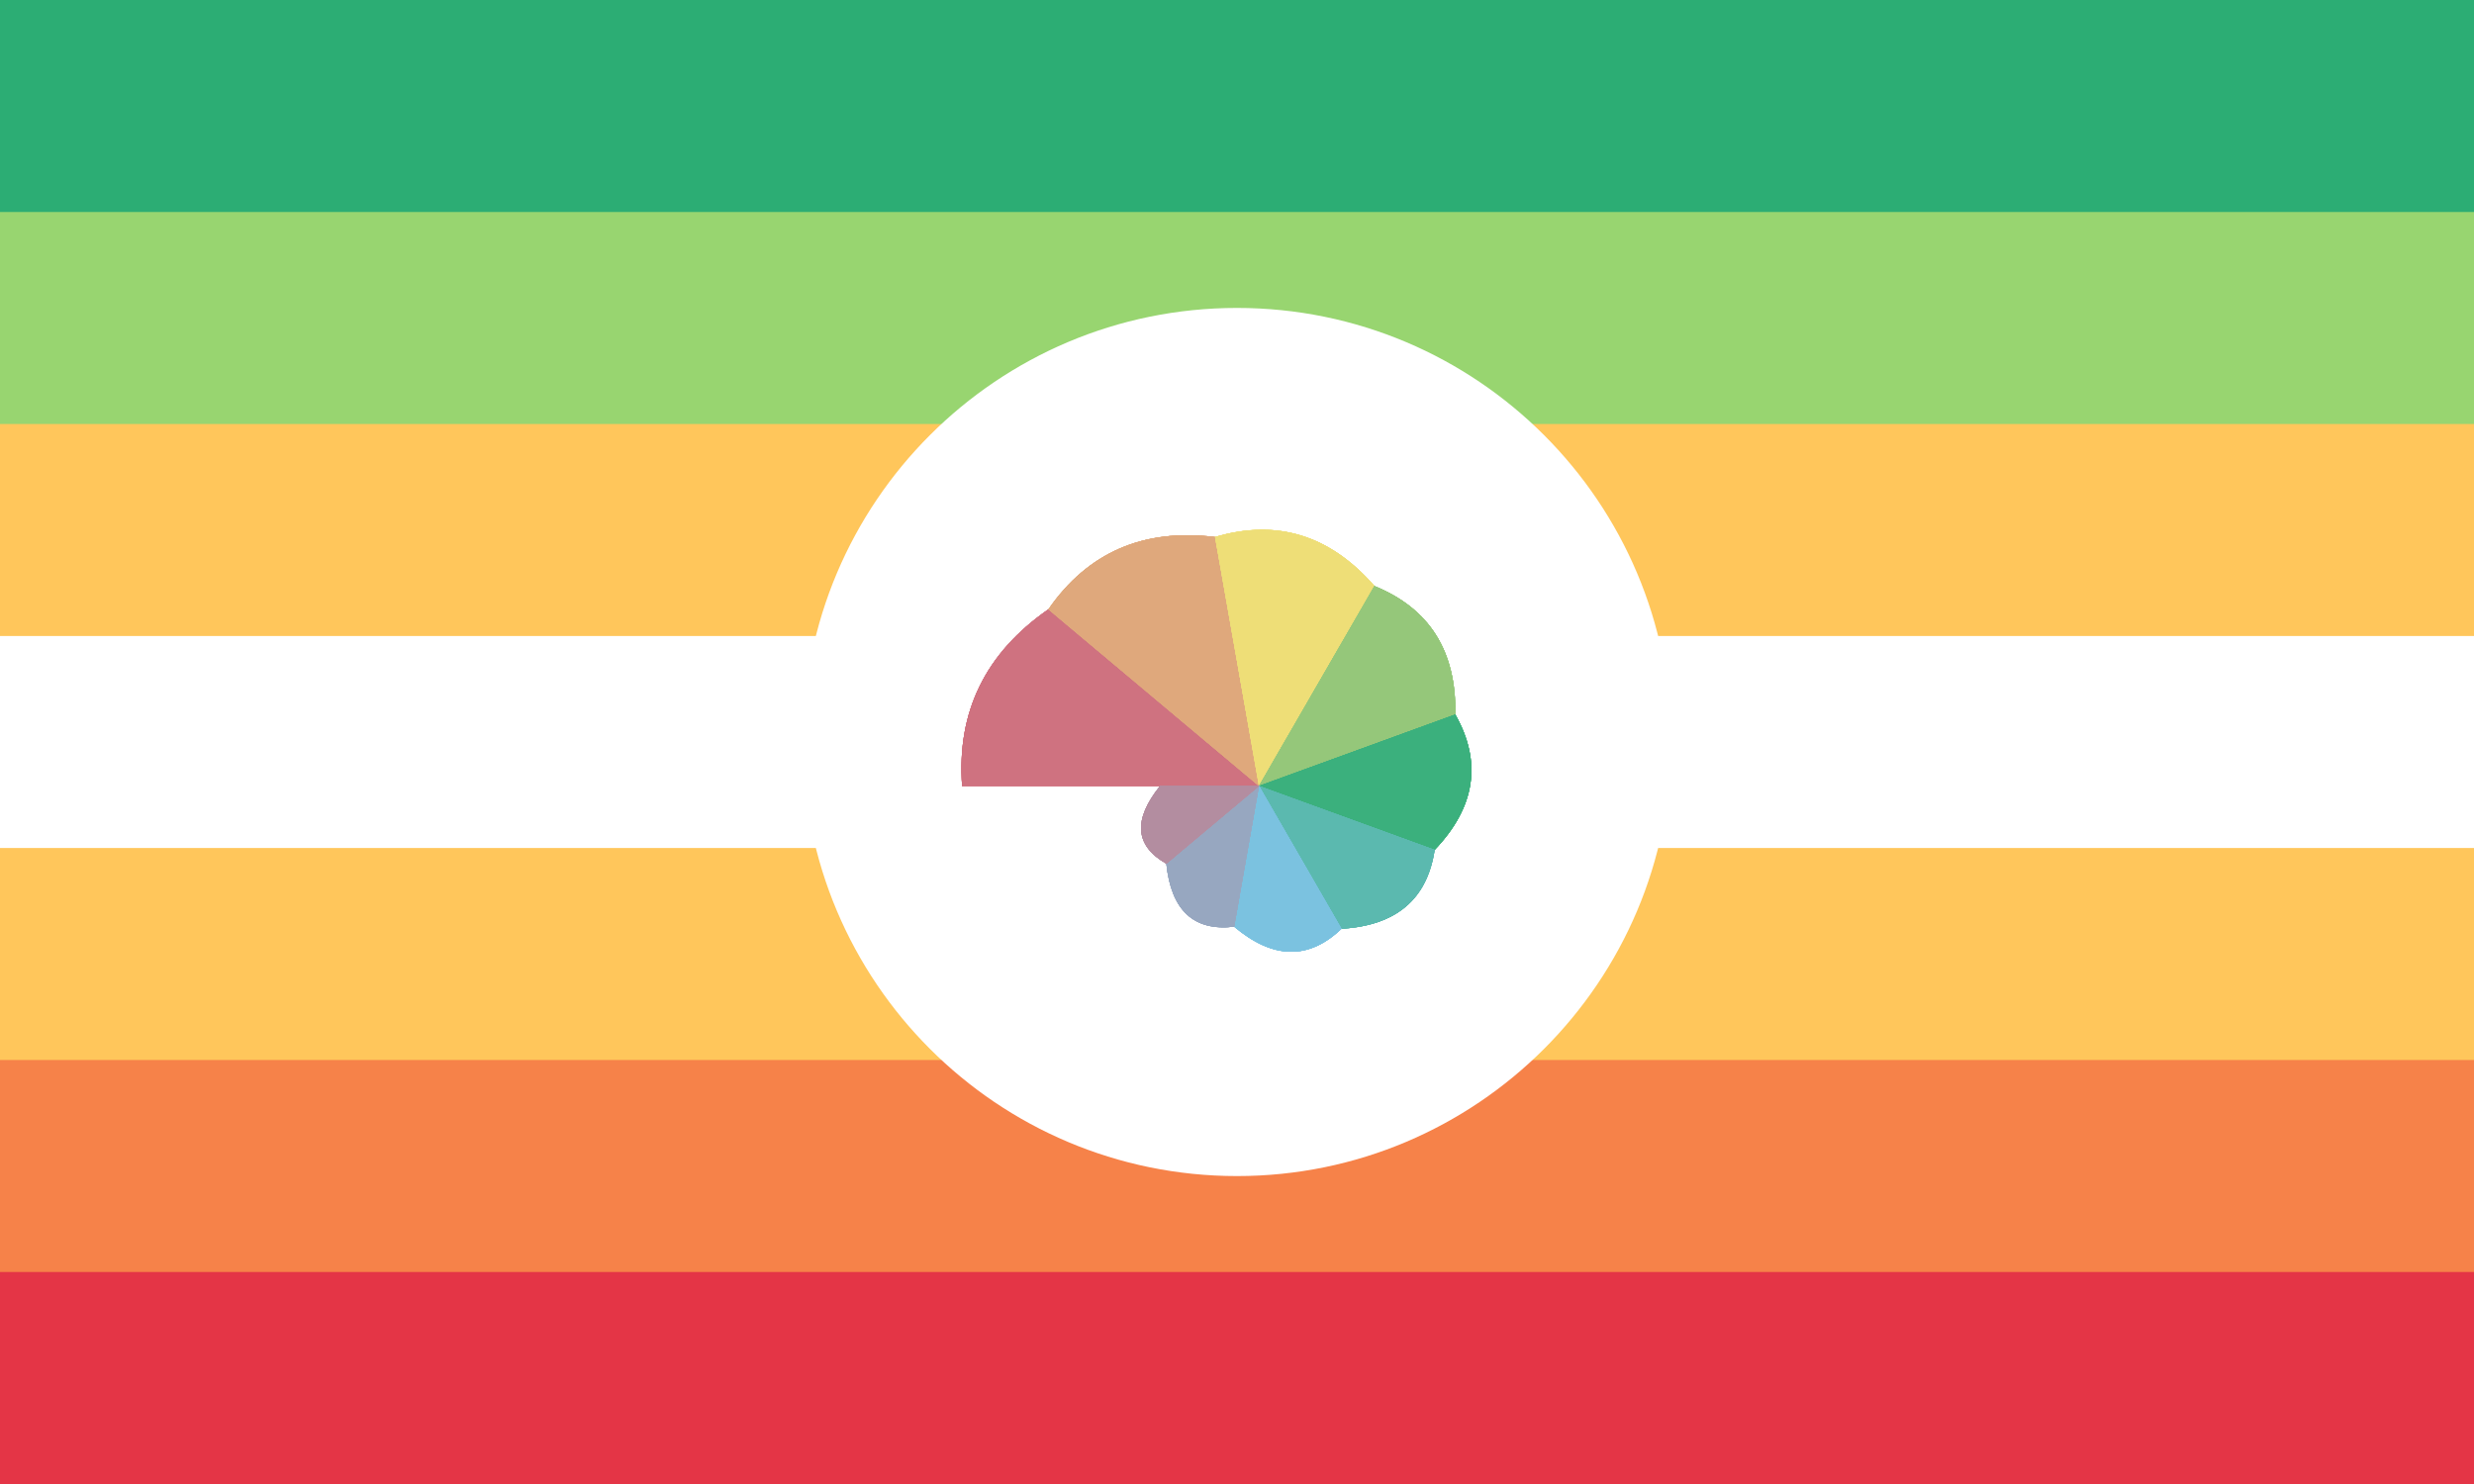
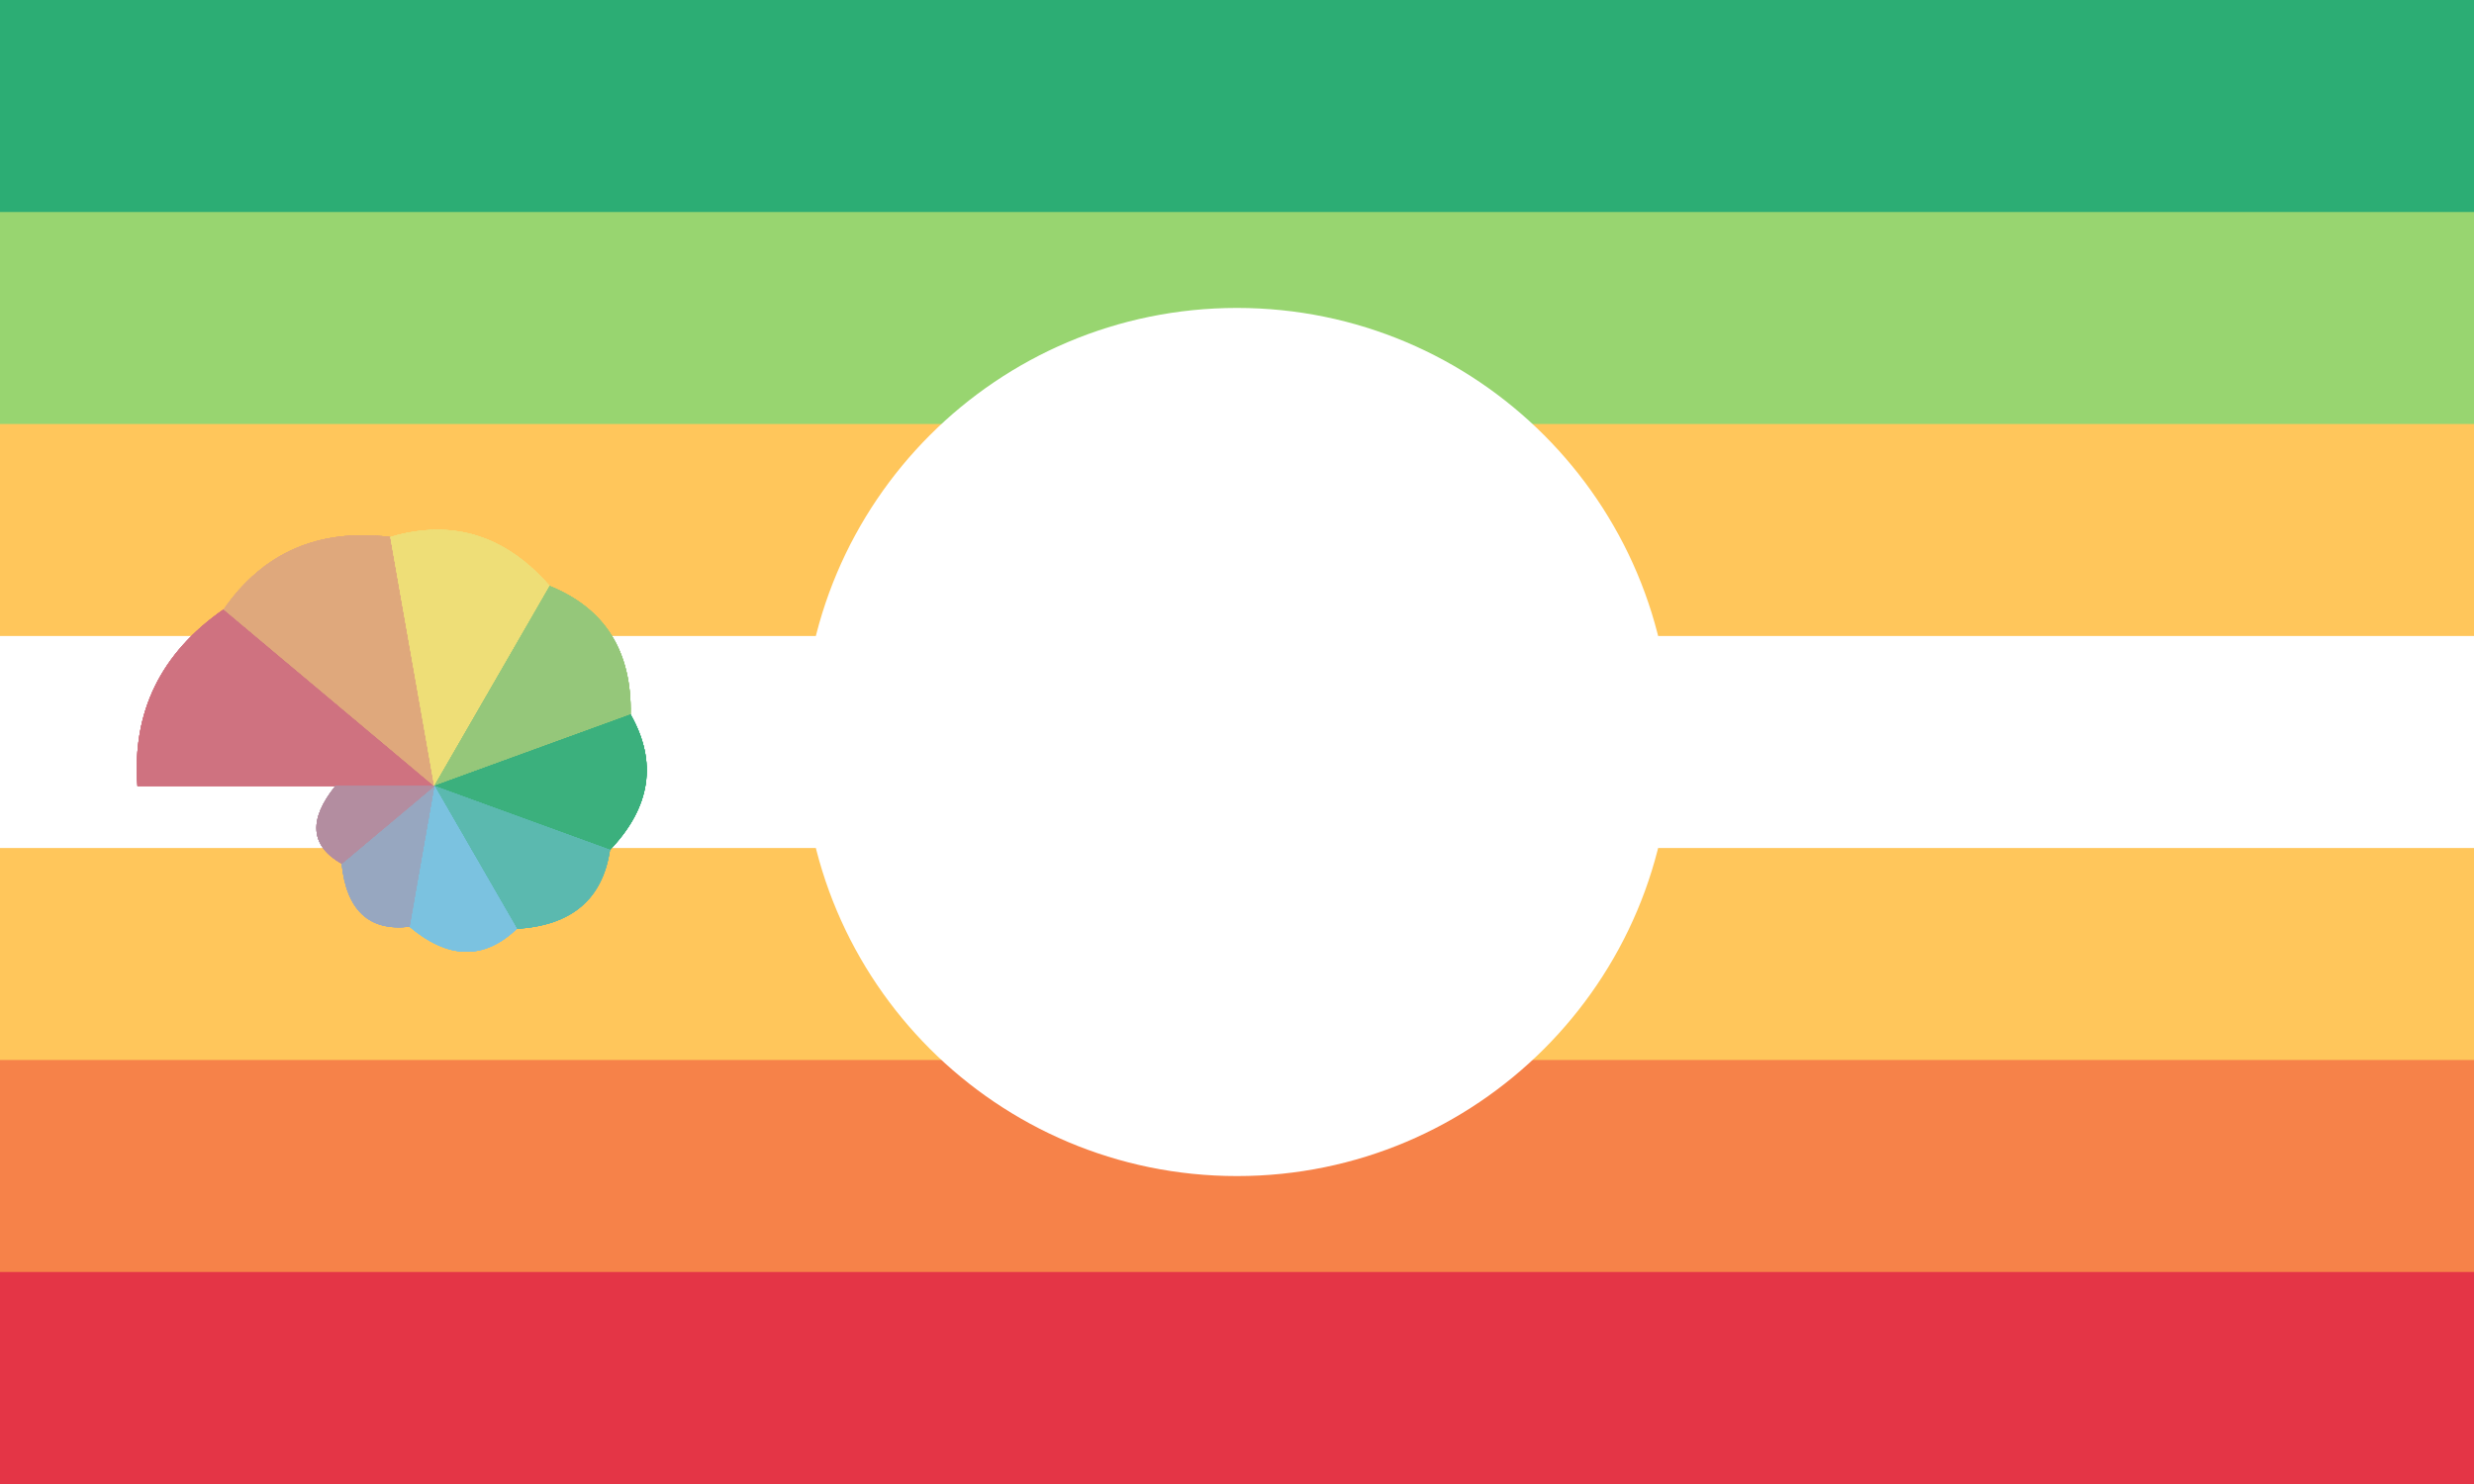
<svg xmlns="http://www.w3.org/2000/svg" xmlns:xlink="http://www.w3.org/1999/xlink" width="1000" height="600" viewBox="0 0 1000 600">
  <defs>
</defs>
  <rect x="0" y="0" width="1000" height="87" fill="#2cad74" />
  <rect x="0" y="85.714" width="1000" height="87" fill="#98d570" />
  <rect x="0" y="171.429" width="1000" height="87" fill="#ffc65b" />
  <rect x="0" y="257.143" width="1000" height="87" fill="white" />
  <rect x="0" y="342.857" width="1000" height="87" fill="#ffc65b" />
  <rect x="0" y="428.571" width="1000" height="87" fill="#f68249" />
  <rect x="0" y="514.286" width="1000" height="87" fill="#e43546" />
  <circle cx="500.0" cy="300.0" r="175.5" fill="white" stroke="none" stroke-width="0" />
-   <path d="M508.889,317.778 L388.889,317.778 Q385.554,272.888,423.773,246.357 L508.889,317.778 Z" stroke="black" fill="#cf7280" stroke-width="0.0" id="d0" />
+   <path d="M175.556,317.778 L55.556,317.778 Q52.221,272.888,90.44,246.357 L175.556,317.778 Z" stroke="black" fill="#cf7280" stroke-width="0.0" id="d0" />
  <use xlink:href="#d0" />
  <use xlink:href="#d0" />
  <use xlink:href="#d0" />
  <use xlink:href="#d0" />
-   <path d="M508.889,317.778 L423.773,246.357 Q447.708,211.81,491.138,217.109 L508.889,317.778 Z" stroke="black" fill="#dfa87c" stroke-width="0.0" id="d1" />
+   <path d="M175.556,317.778 L90.44,246.357 Q114.375,211.81,157.805,217.109 L175.556,317.778 Z" stroke="black" fill="#dfa87c" stroke-width="0.0" id="d1" />
  <use xlink:href="#d1" />
  <use xlink:href="#d1" />
  <use xlink:href="#d1" />
  <use xlink:href="#d1" />
-   <path d="M508.889,317.778 L491.138,217.109 Q528.593,206.029,555.556,236.949 L508.889,317.778 Z" stroke="black" fill="#eede77" stroke-width="0.0" id="d2" />
+   <path d="M175.556,317.778 L157.805,217.109 Q195.26,206.029,222.222,236.949 L175.556,317.778 Z" stroke="black" fill="#eede77" stroke-width="0.0" id="d2" />
  <use xlink:href="#d2" />
  <use xlink:href="#d2" />
  <use xlink:href="#d2" />
  <use xlink:href="#d2" />
-   <path d="M508.889,317.778 L555.556,236.949 Q589.004,250.553,588.241,288.896 L508.889,317.778 Z" stroke="black" fill="#95c77a" stroke-width="0.0" id="d3" />
+   <path d="M175.556,317.778 L222.222,236.949 Q255.671,250.553,254.907,288.896 L175.556,317.778 Z" stroke="black" fill="#95c77a" stroke-width="0.0" id="d3" />
  <use xlink:href="#d3" />
  <use xlink:href="#d3" />
  <use xlink:href="#d3" />
  <use xlink:href="#d3" />
-   <path d="M508.889,317.778 L588.241,288.896 Q604.583,317.778,579.888,343.619 L508.889,317.778 Z" stroke="black" fill="#3bb07d" stroke-width="0.0" id="d4" />
+   <path d="M175.556,317.778 L254.907,288.896 Q271.25,317.778,246.555,343.619 L175.556,317.778 Z" stroke="black" fill="#3bb07d" stroke-width="0.0" id="d4" />
  <use xlink:href="#d4" />
  <use xlink:href="#d4" />
  <use xlink:href="#d4" />
  <use xlink:href="#d4" />
-   <path d="M508.889,317.778 L579.888,343.619 Q575.386,373.575,542.222,375.513 L508.889,317.778 Z" stroke="black" fill="#5bb9af" stroke-width="0.0" id="d5" />
+   <path d="M175.556,317.778 L246.555,343.619 Q242.052,373.575,208.889,375.513 L175.556,317.778 Z" stroke="black" fill="#5bb9af" stroke-width="0.0" id="d5" />
  <use xlink:href="#d5" />
  <use xlink:href="#d5" />
  <use xlink:href="#d5" />
  <use xlink:href="#d5" />
-   <path d="M508.889,317.778 L542.222,375.513 Q522.419,394.511,498.856,374.678 L508.889,317.778 Z" stroke="black" fill="#7bc2e0" stroke-width="0.0" id="d6" />
+   <path d="M175.556,317.778 L208.889,375.513 Q189.086,394.511,165.523,374.678 L175.556,317.778 Z" stroke="black" fill="#7bc2e0" stroke-width="0.0" id="d6" />
  <use xlink:href="#d6" />
  <use xlink:href="#d6" />
  <use xlink:href="#d6" />
  <use xlink:href="#d6" />
-   <path d="M508.889,317.778 L498.856,374.678 Q474.375,377.558,471.438,349.203 L508.889,317.778 Z" stroke="black" fill="#97a7c0" stroke-width="0.0" id="d7" />
+   <path d="M175.556,317.778 L165.523,374.678 Q141.042,377.558,138.104,349.203 L175.556,317.778 Z" stroke="black" fill="#97a7c0" stroke-width="0.0" id="d7" />
  <use xlink:href="#d7" />
  <use xlink:href="#d7" />
  <use xlink:href="#d7" />
  <use xlink:href="#d7" />
-   <path d="M508.889,317.778 L471.438,349.203 Q452.377,338.346,468.889,317.778 L508.889,317.778 Z" stroke="black" fill="#b38da0" stroke-width="0.0" id="d8" />
+   <path d="M175.556,317.778 L138.104,349.203 Q119.043,338.346,135.556,317.778 L175.556,317.778 Z" stroke="black" fill="#b38da0" stroke-width="0.0" id="d8" />
  <use xlink:href="#d8" />
  <use xlink:href="#d8" />
  <use xlink:href="#d8" />
  <use xlink:href="#d8" />
</svg>
